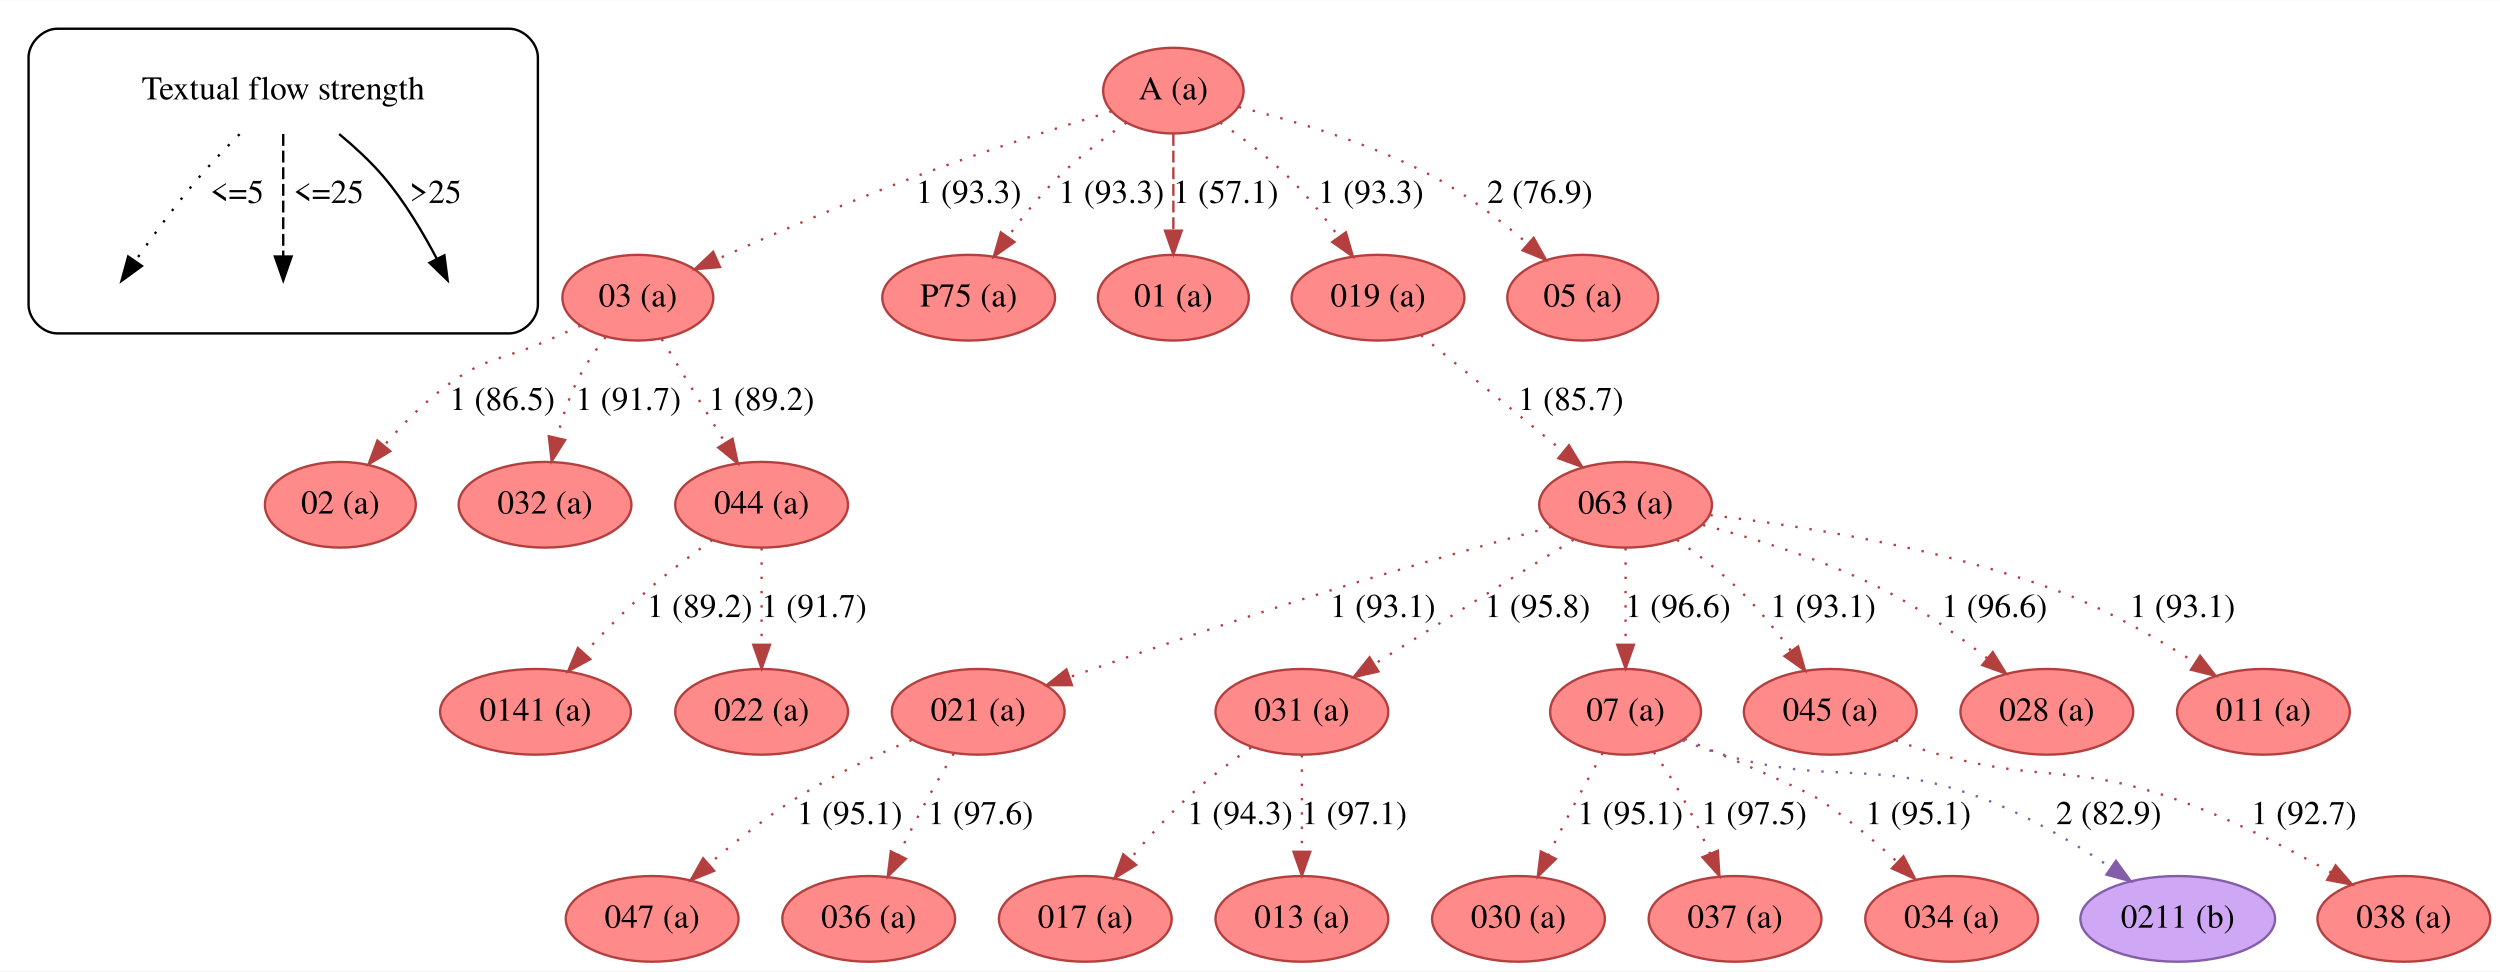
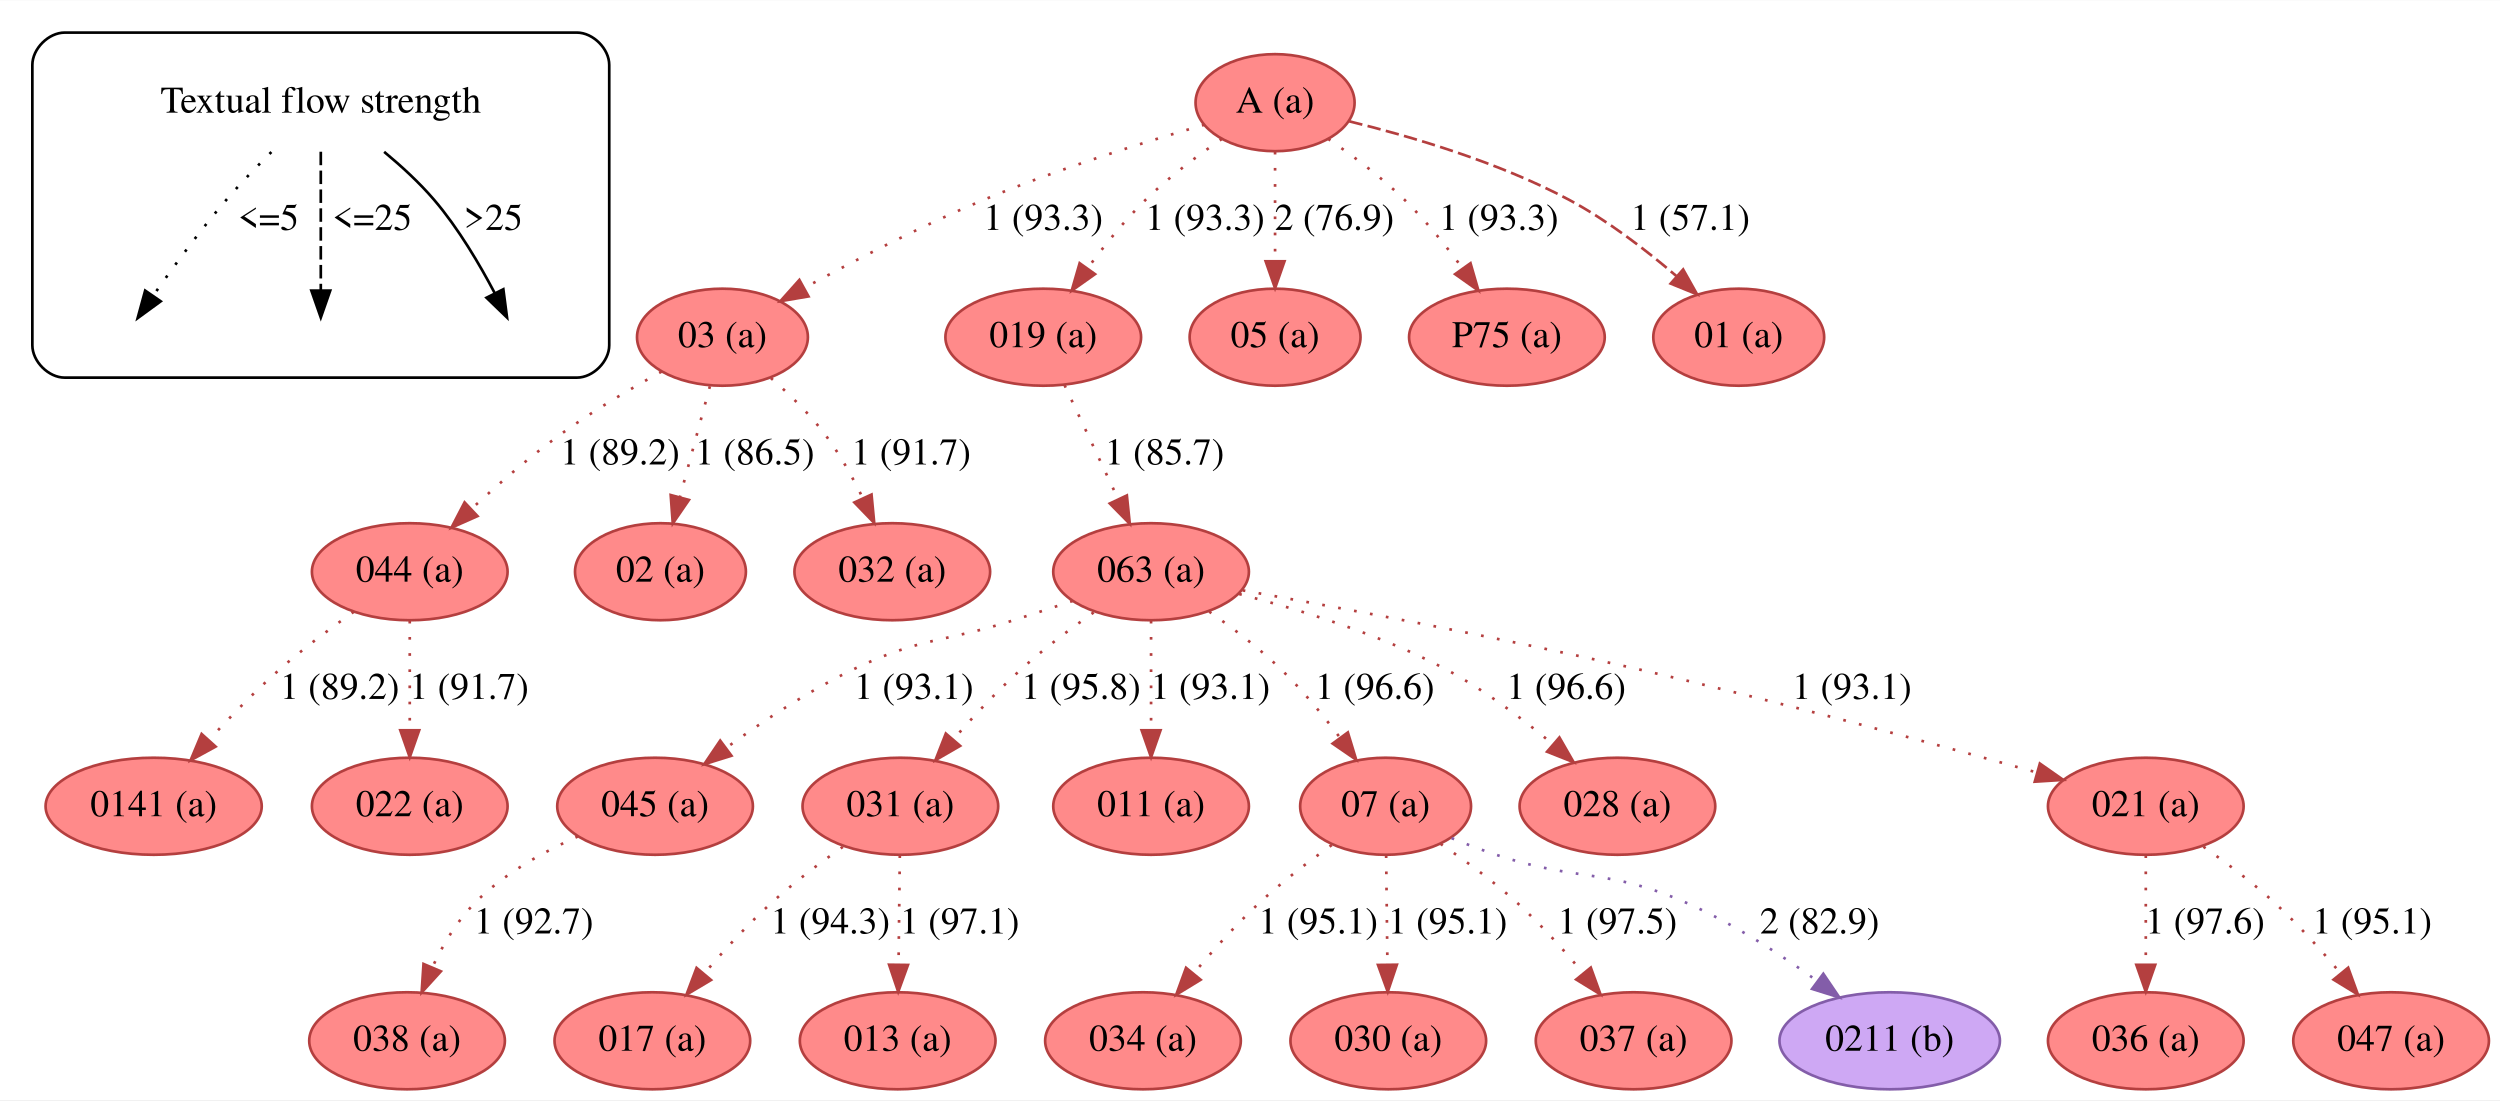
- <svg xmlns="http://www.w3.org/2000/svg" width="1050pt" height="408pt" viewBox="0.00 0.00 1050.40 408.00">
+ <svg xmlns="http://www.w3.org/2000/svg" width="927pt" height="408pt" viewBox="0.00 0.00 927.40 408.00">
  <g id="graph0" class="graph" transform="scale(1 1) rotate(0) translate(4 404)">
-     <polygon fill="white" stroke="none" points="-4,4 -4,-404 1046.4,-404 1046.4,4 -4,4" />
+     <polygon fill="white" stroke="none" points="-4,4 -4,-404 923.397,-404 923.397,4 -4,4" />
    <g id="clust1" class="cluster">
      <path fill="none" stroke="black" d="M20,-264C20,-264 210,-264 210,-264 216,-264 222,-270 222,-276 222,-276 222,-380 222,-380 222,-386 216,-392 210,-392 210,-392 20,-392 20,-392 14,-392 8,-386 8,-380 8,-380 8,-276 8,-276 8,-270 14,-264 20,-264" />
    </g>
    <g id="node1" class="node">
      <text text-anchor="middle" x="115" y="-362.3" font-family="Times,serif" font-size="14.00">Textual flow strength</text>
    </g>
    <g id="edge1" class="edge">
      <path fill="none" stroke="black" stroke-dasharray="1,5" d="M96.666,-347.686C91.132,-342.194 85.161,-335.989 80,-330 70.171,-318.593 60.072,-304.779 52.914,-294.563" />
      <polygon fill="black" stroke="black" points="55.614,-292.314 47.056,-286.068 49.851,-296.288 55.614,-292.314" />
      <text text-anchor="middle" x="95.5" y="-318.8" font-family="Times,serif" font-size="14.00">&lt;=5  </text>
    </g>
    <g id="edge2" class="edge">
      <path fill="none" stroke="black" stroke-dasharray="5,2" d="M115,-347.799C115,-332.794 115,-311.174 115,-296.409" />
      <polygon fill="black" stroke="black" points="118.5,-296.293 115,-286.293 111.5,-296.293 118.5,-296.293" />
      <text text-anchor="middle" x="134" y="-318.8" font-family="Times,serif" font-size="14.00">  &lt;=25</text>
    </g>
    <g id="edge3" class="edge">
      <path fill="none" stroke="black" d="M138.503,-347.76C144.906,-342.462 151.567,-336.344 157,-330 166.087,-319.39 174.095,-305.689 179.546,-295.313" />
      <polygon fill="black" stroke="black" points="182.722,-296.789 184.091,-286.283 176.469,-293.642 182.722,-296.789" />
      <text text-anchor="middle" x="179" y="-318.8" font-family="Times,serif" font-size="14.00">&gt;25</text>
    </g>
    <g id="node5" class="node">
+       <ellipse fill="#ff8a8a" stroke="#b43f3f" cx="469" cy="-366" rx="29.497" ry="18" />
+       <text text-anchor="middle" x="469" y="-362.3" font-family="Times,serif" font-size="14.00">A (a)</text>
+     </g>
+     <g id="node6" class="node">
      <ellipse fill="#ff8a8a" stroke="#b43f3f" cx="264" cy="-279" rx="31.695" ry="18" />
      <text text-anchor="middle" x="264" y="-275.3" font-family="Times,serif" font-size="14.00">03 (a)</text>
    </g>
-     <g id="node6" class="node">
-       <ellipse fill="#ff8a8a" stroke="#b43f3f" cx="139" cy="-192" rx="31.695" ry="18" />
-       <text text-anchor="middle" x="139" y="-188.3" font-family="Times,serif" font-size="14.00">02 (a)</text>
-     </g>
    <g id="edge4" class="edge">
-       <path fill="none" stroke="#b43f3f" stroke-dasharray="1,5" d="M239.889,-267.183C235.28,-265.124 230.493,-262.991 226,-261 207.806,-252.937 201.193,-254.569 185,-243 174.86,-235.755 165.254,-225.974 157.469,-216.983" />
-       <polygon fill="#b43f3f" stroke="#b43f3f" points="159.953,-214.496 150.868,-209.045 154.571,-218.972 159.953,-214.496" />
-       <text text-anchor="middle" x="207" y="-231.8" font-family="Times,serif" font-size="14.00">1 (86.5)</text>
+       <path fill="none" stroke="#b43f3f" stroke-dasharray="1,5" d="M442.822,-357.814C420.68,-351.43 388.292,-341.368 361,-330 338.109,-320.465 313.269,-307.61 294.457,-297.322" />
+       <polygon fill="#b43f3f" stroke="#b43f3f" points="295.921,-294.133 285.477,-292.356 292.534,-300.258 295.921,-294.133" />
+       <text text-anchor="middle" x="383" y="-318.8" font-family="Times,serif" font-size="14.00">1 (93.3)</text>
    </g>
    <g id="node7" class="node">
-       <ellipse fill="#ff8a8a" stroke="#b43f3f" cx="225" cy="-192" rx="36.294" ry="18" />
-       <text text-anchor="middle" x="225" y="-188.3" font-family="Times,serif" font-size="14.00">032 (a)</text>
+       <ellipse fill="#ff8a8a" stroke="#b43f3f" cx="383" cy="-279" rx="36.294" ry="18" />
+       <text text-anchor="middle" x="383" y="-275.3" font-family="Times,serif" font-size="14.00">019 (a)</text>
    </g>
    <g id="edge5" class="edge">
-       <path fill="none" stroke="#b43f3f" stroke-dasharray="1,5" d="M250.445,-262.455C245.952,-256.661 241.27,-249.827 238,-243 234.591,-235.881 231.989,-227.749 230.043,-220.14" />
-       <polygon fill="#b43f3f" stroke="#b43f3f" points="233.419,-219.204 227.781,-210.234 226.595,-220.763 233.419,-219.204" />
-       <text text-anchor="middle" x="260" y="-231.8" font-family="Times,serif" font-size="14.00">1 (91.7)</text>
+       <path fill="none" stroke="#b43f3f" stroke-dasharray="1,5" d="M449.3,-352.561C440.199,-346.347 429.543,-338.375 421,-330 413.175,-322.329 405.638,-312.975 399.368,-304.442" />
+       <polygon fill="#b43f3f" stroke="#b43f3f" points="402.206,-302.394 393.557,-296.275 396.503,-306.452 402.206,-302.394" />
+       <text text-anchor="middle" x="443" y="-318.8" font-family="Times,serif" font-size="14.00">1 (93.3)</text>
    </g>
    <g id="node8" class="node">
-       <ellipse fill="#ff8a8a" stroke="#b43f3f" cx="316" cy="-192" rx="36.294" ry="18" />
-       <text text-anchor="middle" x="316" y="-188.3" font-family="Times,serif" font-size="14.00">044 (a)</text>
+       <ellipse fill="#ff8a8a" stroke="#b43f3f" cx="469" cy="-279" rx="31.695" ry="18" />
+       <text text-anchor="middle" x="469" y="-275.3" font-family="Times,serif" font-size="14.00">05 (a)</text>
    </g>
    <g id="edge6" class="edge">
-       <path fill="none" stroke="#b43f3f" stroke-dasharray="1,5" d="M274.026,-261.611C281.58,-249.264 292.07,-232.117 300.673,-218.053" />
-       <polygon fill="#b43f3f" stroke="#b43f3f" points="303.772,-219.695 306.005,-209.339 297.8,-216.042 303.772,-219.695" />
-       <text text-anchor="middle" x="316" y="-231.8" font-family="Times,serif" font-size="14.00">1 (89.2)</text>
+       <path fill="none" stroke="#b43f3f" stroke-dasharray="1,5" d="M469,-347.799C469,-336.163 469,-320.548 469,-307.237" />
+       <polygon fill="#b43f3f" stroke="#b43f3f" points="472.5,-307.175 469,-297.175 465.5,-307.175 472.5,-307.175" />
+       <text text-anchor="middle" x="491" y="-318.8" font-family="Times,serif" font-size="14.00">2 (76.9)</text>
+     </g>
+     <g id="node9" class="node">
+       <ellipse fill="#ff8a8a" stroke="#b43f3f" cx="555" cy="-279" rx="36.294" ry="18" />
+       <text text-anchor="middle" x="555" y="-275.3" font-family="Times,serif" font-size="14.00">P75 (a)</text>
+     </g>
+     <g id="edge7" class="edge">
+       <path fill="none" stroke="#b43f3f" stroke-dasharray="1,5" d="M488.7,-352.561C497.801,-346.347 508.457,-338.375 517,-330 524.825,-322.329 532.362,-312.975 538.632,-304.442" />
+       <polygon fill="#b43f3f" stroke="#b43f3f" points="541.497,-306.452 544.443,-296.275 535.794,-302.394 541.497,-306.452" />
+       <text text-anchor="middle" x="552" y="-318.8" font-family="Times,serif" font-size="14.00">1 (93.3)</text>
+     </g>
+     <g id="node10" class="node">
+       <ellipse fill="#ff8a8a" stroke="#b43f3f" cx="641" cy="-279" rx="31.695" ry="18" />
+       <text text-anchor="middle" x="641" y="-275.3" font-family="Times,serif" font-size="14.00">01 (a)</text>
+     </g>
+     <g id="edge8" class="edge">
+       <path fill="none" stroke="#b43f3f" stroke-dasharray="5,2" d="M496.52,-359.083C519.242,-353.524 551.881,-343.958 578,-330 592.27,-322.374 606.53,-311.408 617.864,-301.687" />
+       <polygon fill="#b43f3f" stroke="#b43f3f" points="620.378,-304.137 625.559,-294.895 615.745,-298.889 620.378,-304.137" />
+       <text text-anchor="middle" x="623" y="-318.8" font-family="Times,serif" font-size="14.00">1 (57.1)</text>
+     </g>
+     <g id="node11" class="node">
+       <ellipse fill="#ff8a8a" stroke="#b43f3f" cx="148" cy="-192" rx="36.294" ry="18" />
+       <text text-anchor="middle" x="148" y="-188.3" font-family="Times,serif" font-size="14.00">044 (a)</text>
+     </g>
+     <g id="edge9" class="edge">
+       <path fill="none" stroke="#b43f3f" stroke-dasharray="1,5" d="M241.389,-266.223C229.854,-259.867 215.804,-251.579 204,-243 192.519,-234.656 180.674,-224.364 170.85,-215.291" />
+       <polygon fill="#b43f3f" stroke="#b43f3f" points="173.135,-212.635 163.452,-208.336 168.341,-217.736 173.135,-212.635" />
+       <text text-anchor="middle" x="226" y="-231.8" font-family="Times,serif" font-size="14.00">1 (89.2)</text>
+     </g>
+     <g id="node12" class="node">
+       <ellipse fill="#ff8a8a" stroke="#b43f3f" cx="241" cy="-192" rx="31.695" ry="18" />
+       <text text-anchor="middle" x="241" y="-188.3" font-family="Times,serif" font-size="14.00">02 (a)</text>
+     </g>
+     <g id="edge10" class="edge">
+       <path fill="none" stroke="#b43f3f" stroke-dasharray="1,5" d="M259.346,-260.799C256.145,-248.97 251.832,-233.03 248.192,-219.578" />
+       <polygon fill="#b43f3f" stroke="#b43f3f" points="251.56,-218.624 245.569,-209.885 244.803,-220.452 251.56,-218.624" />
+       <text text-anchor="middle" x="276" y="-231.8" font-family="Times,serif" font-size="14.00">1 (86.5)</text>
+     </g>
+     <g id="node13" class="node">
+       <ellipse fill="#ff8a8a" stroke="#b43f3f" cx="327" cy="-192" rx="36.294" ry="18" />
+       <text text-anchor="middle" x="327" y="-188.3" font-family="Times,serif" font-size="14.00">032 (a)</text>
+     </g>
+     <g id="edge11" class="edge">
+       <path fill="none" stroke="#b43f3f" stroke-dasharray="1,5" d="M281.963,-263.857C288.786,-257.903 296.284,-250.597 302,-243 307.393,-235.833 312.15,-227.324 316.028,-219.376" />
+       <polygon fill="#b43f3f" stroke="#b43f3f" points="319.302,-220.635 320.306,-210.087 312.944,-217.706 319.302,-220.635" />
+       <text text-anchor="middle" x="334" y="-231.8" font-family="Times,serif" font-size="14.00">1 (91.7)</text>
+     </g>
+     <g id="node16" class="node">
+       <ellipse fill="#ff8a8a" stroke="#b43f3f" cx="423" cy="-192" rx="36.294" ry="18" />
+       <text text-anchor="middle" x="423" y="-188.3" font-family="Times,serif" font-size="14.00">063 (a)</text>
+     </g>
+     <g id="edge29" class="edge">
+       <path fill="none" stroke="#b43f3f" stroke-dasharray="1,5" d="M390.903,-261.207C396.546,-249.216 404.247,-232.851 410.691,-219.157" />
+       <polygon fill="#b43f3f" stroke="#b43f3f" points="414.023,-220.297 415.114,-209.758 407.689,-217.316 414.023,-220.297" />
+       <text text-anchor="middle" x="428" y="-231.8" font-family="Times,serif" font-size="14.00">1 (85.7)</text>
+     </g>
+     <g id="node14" class="node">
+       <ellipse fill="#ff8a8a" stroke="#b43f3f" cx="53" cy="-105" rx="40.094" ry="18" />
+       <text text-anchor="middle" x="53" y="-101.3" font-family="Times,serif" font-size="14.00">0141 (a)</text>
+     </g>
+     <g id="edge12" class="edge">
+       <path fill="none" stroke="#b43f3f" stroke-dasharray="1,5" d="M127.27,-177.159C118.564,-171.025 108.505,-163.508 100,-156 90.837,-147.911 81.469,-138.276 73.533,-129.632" />
+       <polygon fill="#b43f3f" stroke="#b43f3f" points="75.99,-127.129 66.694,-122.045 70.79,-131.816 75.99,-127.129" />
+       <text text-anchor="middle" x="122" y="-144.8" font-family="Times,serif" font-size="14.00">1 (89.2)</text>
+     </g>
+     <g id="node15" class="node">
+       <ellipse fill="#ff8a8a" stroke="#b43f3f" cx="148" cy="-105" rx="36.294" ry="18" />
+       <text text-anchor="middle" x="148" y="-101.3" font-family="Times,serif" font-size="14.00">022 (a)</text>
+     </g>
+     <g id="edge13" class="edge">
+       <path fill="none" stroke="#b43f3f" stroke-dasharray="1,5" d="M148,-173.799C148,-162.163 148,-146.548 148,-133.237" />
+       <polygon fill="#b43f3f" stroke="#b43f3f" points="151.5,-133.175 148,-123.175 144.5,-133.175 151.5,-133.175" />
+       <text text-anchor="middle" x="170" y="-144.8" font-family="Times,serif" font-size="14.00">1 (91.7)</text>
+     </g>
+     <g id="node17" class="node">
+       <ellipse fill="#ff8a8a" stroke="#b43f3f" cx="239" cy="-105" rx="36.294" ry="18" />
+       <text text-anchor="middle" x="239" y="-101.3" font-family="Times,serif" font-size="14.00">045 (a)</text>
+     </g>
+     <g id="edge14" class="edge">
+       <path fill="none" stroke="#b43f3f" stroke-dasharray="1,5" d="M393.915,-181.162C386.761,-178.782 379.113,-176.27 372,-174 345.882,-165.665 337.744,-167.805 313,-156 296.355,-148.059 279.202,-136.703 265.607,-126.82" />
+       <polygon fill="#b43f3f" stroke="#b43f3f" points="267.341,-123.747 257.228,-120.589 263.164,-129.365 267.341,-123.747" />
+       <text text-anchor="middle" x="335" y="-144.8" font-family="Times,serif" font-size="14.00">1 (93.1)</text>
+     </g>
+     <g id="node18" class="node">
+       <ellipse fill="#ff8a8a" stroke="#b43f3f" cx="330" cy="-105" rx="36.294" ry="18" />
+       <text text-anchor="middle" x="330" y="-101.3" font-family="Times,serif" font-size="14.00">031 (a)</text>
+     </g>
+     <g id="edge15" class="edge">
+       <path fill="none" stroke="#b43f3f" stroke-dasharray="1,5" d="M401.713,-176.913C393.106,-170.856 383.27,-163.461 375,-156 366.104,-147.974 357.111,-138.351 349.527,-129.7" />
+       <polygon fill="#b43f3f" stroke="#b43f3f" points="352.173,-127.408 343.002,-122.101 346.862,-131.968 352.173,-127.408" />
+       <text text-anchor="middle" x="397" y="-144.8" font-family="Times,serif" font-size="14.00">1 (95.8)</text>
+     </g>
+     <g id="node19" class="node">
+       <ellipse fill="#ff8a8a" stroke="#b43f3f" cx="423" cy="-105" rx="36.294" ry="18" />
+       <text text-anchor="middle" x="423" y="-101.3" font-family="Times,serif" font-size="14.00">011 (a)</text>
+     </g>
+     <g id="edge16" class="edge">
+       <path fill="none" stroke="#b43f3f" stroke-dasharray="1,5" d="M423,-173.799C423,-162.163 423,-146.548 423,-133.237" />
+       <polygon fill="#b43f3f" stroke="#b43f3f" points="426.5,-133.175 423,-123.175 419.5,-133.175 426.5,-133.175" />
+       <text text-anchor="middle" x="445" y="-144.8" font-family="Times,serif" font-size="14.00">1 (93.1)</text>
+     </g>
+     <g id="node20" class="node">
+       <ellipse fill="#ff8a8a" stroke="#b43f3f" cx="510" cy="-105" rx="31.695" ry="18" />
+       <text text-anchor="middle" x="510" y="-101.3" font-family="Times,serif" font-size="14.00">07 (a)</text>
+     </g>
+     <g id="edge17" class="edge">
+       <path fill="none" stroke="#b43f3f" stroke-dasharray="1,5" d="M444.555,-177.2C453.204,-171.187 462.997,-163.748 471,-156 478.949,-148.304 486.667,-138.945 493.111,-130.414" />
+       <polygon fill="#b43f3f" stroke="#b43f3f" points="496.004,-132.388 499.091,-122.252 490.358,-128.25 496.004,-132.388" />
+       <text text-anchor="middle" x="506" y="-144.8" font-family="Times,serif" font-size="14.00">1 (96.6)</text>
+     </g>
+     <g id="node21" class="node">
+       <ellipse fill="#ff8a8a" stroke="#b43f3f" cx="596" cy="-105" rx="36.294" ry="18" />
+       <text text-anchor="middle" x="596" y="-101.3" font-family="Times,serif" font-size="14.00">028 (a)</text>
+     </g>
+     <g id="edge18" class="edge">
+       <path fill="none" stroke="#b43f3f" stroke-dasharray="1,5" d="M455.676,-183.727C477.98,-178.002 507.76,-168.834 532,-156 546.239,-148.461 560.517,-137.691 571.963,-128.075" />
+       <polygon fill="#b43f3f" stroke="#b43f3f" points="574.478,-130.528 579.756,-121.341 569.901,-125.232 574.478,-130.528" />
+       <text text-anchor="middle" x="577" y="-144.8" font-family="Times,serif" font-size="14.00">1 (96.6)</text>
+     </g>
+     <g id="node22" class="node">
+       <ellipse fill="#ff8a8a" stroke="#b43f3f" cx="792" cy="-105" rx="36.294" ry="18" />
+       <text text-anchor="middle" x="792" y="-101.3" font-family="Times,serif" font-size="14.00">021 (a)</text>
+     </g>
+     <g id="edge19" class="edge">
+       <path fill="none" stroke="#b43f3f" stroke-dasharray="1,5" d="M456.98,-185.089C493.277,-178.613 552.42,-167.594 603,-156 654.628,-144.165 713.544,-128.179 751.678,-117.501" />
+       <polygon fill="#b43f3f" stroke="#b43f3f" points="752.704,-120.848 761.384,-114.772 750.81,-114.11 752.704,-120.848" />
+       <text text-anchor="middle" x="683" y="-144.8" font-family="Times,serif" font-size="14.00">1 (93.1)</text>
+     </g>
+     <g id="node23" class="node">
+       <ellipse fill="#ff8a8a" stroke="#b43f3f" cx="147" cy="-18" rx="36.294" ry="18" />
+       <text text-anchor="middle" x="147" y="-14.3" font-family="Times,serif" font-size="14.00">038 (a)</text>
+     </g>
+     <g id="edge20" class="edge">
+       <path fill="none" stroke="#b43f3f" stroke-dasharray="1,5" d="M210.375,-93.79C197.425,-88.064 182.668,-79.859 172,-69 165.449,-62.332 160.289,-53.604 156.4,-45.31" />
+       <polygon fill="#b43f3f" stroke="#b43f3f" points="159.544,-43.758 152.412,-35.923 153.101,-46.495 159.544,-43.758" />
+       <text text-anchor="middle" x="194" y="-57.8" font-family="Times,serif" font-size="14.00">1 (92.7)</text>
+     </g>
+     <g id="node24" class="node">
+       <ellipse fill="#ff8a8a" stroke="#b43f3f" cx="238" cy="-18" rx="36.294" ry="18" />
+       <text text-anchor="middle" x="238" y="-14.3" font-family="Times,serif" font-size="14.00">017 (a)</text>
+     </g>
+     <g id="edge21" class="edge">
+       <path fill="none" stroke="#b43f3f" stroke-dasharray="1,5" d="M308.671,-89.959C300.057,-83.909 290.229,-76.507 282,-69 273.326,-61.086 264.61,-51.583 257.25,-42.997" />
+       <polygon fill="#b43f3f" stroke="#b43f3f" points="259.761,-40.544 250.655,-35.128 254.396,-45.041 259.761,-40.544" />
+       <text text-anchor="middle" x="304" y="-57.8" font-family="Times,serif" font-size="14.00">1 (94.3)</text>
+     </g>
+     <g id="node25" class="node">
+       <ellipse fill="#ff8a8a" stroke="#b43f3f" cx="329" cy="-18" rx="36.294" ry="18" />
+       <text text-anchor="middle" x="329" y="-14.3" font-family="Times,serif" font-size="14.00">013 (a)</text>
+     </g>
+     <g id="edge22" class="edge">
+       <path fill="none" stroke="#b43f3f" stroke-dasharray="1,5" d="M329.798,-86.799C329.661,-75.163 329.477,-59.548 329.32,-46.237" />
+       <polygon fill="#b43f3f" stroke="#b43f3f" points="332.82,-46.133 329.202,-36.175 325.82,-46.216 332.82,-46.133" />
+       <text text-anchor="middle" x="352" y="-57.8" font-family="Times,serif" font-size="14.00">1 (97.1)</text>
+     </g>
+     <g id="node26" class="node">
+       <ellipse fill="#ff8a8a" stroke="#b43f3f" cx="420" cy="-18" rx="36.294" ry="18" />
+       <text text-anchor="middle" x="420" y="-14.3" font-family="Times,serif" font-size="14.00">034 (a)</text>
+     </g>
+     <g id="edge23" class="edge">
+       <path fill="none" stroke="#b43f3f" stroke-dasharray="1,5" d="M490.028,-90.611C481.373,-84.44 471.335,-76.769 463,-69 454.496,-61.072 445.972,-51.567 438.783,-42.983" />
+       <polygon fill="#b43f3f" stroke="#b43f3f" points="441.386,-40.637 432.343,-35.116 435.97,-45.071 441.386,-40.637" />
+       <text text-anchor="middle" x="485" y="-57.8" font-family="Times,serif" font-size="14.00">1 (95.1)</text>
+     </g>
+     <g id="node27" class="node">
+       <ellipse fill="#ff8a8a" stroke="#b43f3f" cx="511" cy="-18" rx="36.294" ry="18" />
+       <text text-anchor="middle" x="511" y="-14.3" font-family="Times,serif" font-size="14.00">030 (a)</text>
+     </g>
+     <g id="edge24" class="edge">
+       <path fill="none" stroke="#b43f3f" stroke-dasharray="1,5" d="M510.202,-86.799C510.339,-75.163 510.523,-59.548 510.68,-46.237" />
+       <polygon fill="#b43f3f" stroke="#b43f3f" points="514.18,-46.216 510.798,-36.175 507.18,-46.133 514.18,-46.216" />
+       <text text-anchor="middle" x="533" y="-57.8" font-family="Times,serif" font-size="14.00">1 (95.1)</text>
+     </g>
+     <g id="node28" class="node">
+       <ellipse fill="#ff8a8a" stroke="#b43f3f" cx="602" cy="-18" rx="36.294" ry="18" />
+       <text text-anchor="middle" x="602" y="-14.3" font-family="Times,serif" font-size="14.00">037 (a)</text>
+     </g>
+     <g id="edge25" class="edge">
+       <path fill="none" stroke="#b43f3f" stroke-dasharray="1,5" d="M530.383,-91.061C539.523,-84.859 550.202,-77.039 559,-69 567.583,-61.157 576.122,-51.669 583.302,-43.075" />
+       <polygon fill="#b43f3f" stroke="#b43f3f" points="586.122,-45.155 589.727,-35.192 580.696,-40.733 586.122,-45.155" />
+       <text text-anchor="middle" x="596" y="-57.8" font-family="Times,serif" font-size="14.00">1 (97.5)</text>
+     </g>
+     <g id="node29" class="node">
+       <ellipse fill="#cea8f4" stroke="#835da9" cx="697" cy="-18" rx="40.893" ry="18" />
+       <text text-anchor="middle" x="697" y="-14.3" font-family="Times,serif" font-size="14.00">0211 (b)</text>
+     </g>
+     <g id="edge26" class="edge">
+       <path fill="none" stroke="#835da9" stroke-dasharray="1,5" d="M534.498,-93.165C539.88,-90.976 545.588,-88.797 551,-87 581.894,-76.739 592.251,-82.219 622,-69 639.054,-61.422 656.494,-50.055 670.26,-40.072" />
+       <polygon fill="#835da9" stroke="#835da9" points="672.381,-42.857 678.32,-34.083 668.206,-37.238 672.381,-42.857" />
+       <text text-anchor="middle" x="671" y="-57.8" font-family="Times,serif" font-size="14.00">2 (82.9)</text>
    </g>
    <g id="node30" class="node">
-       <ellipse fill="#ff8a8a" stroke="#b43f3f" cx="221" cy="-105" rx="40.094" ry="18" />
-       <text text-anchor="middle" x="221" y="-101.3" font-family="Times,serif" font-size="14.00">0141 (a)</text>
+       <ellipse fill="#ff8a8a" stroke="#b43f3f" cx="792" cy="-18" rx="36.294" ry="18" />
+       <text text-anchor="middle" x="792" y="-14.3" font-family="Times,serif" font-size="14.00">036 (a)</text>
+     </g>
+     <g id="edge27" class="edge">
+       <path fill="none" stroke="#b43f3f" stroke-dasharray="1,5" d="M792,-86.799C792,-75.163 792,-59.548 792,-46.237" />
+       <polygon fill="#b43f3f" stroke="#b43f3f" points="795.5,-46.175 792,-36.175 788.5,-46.175 795.5,-46.175" />
+       <text text-anchor="middle" x="814" y="-57.8" font-family="Times,serif" font-size="14.00">1 (97.6)</text>
+     </g>
+     <g id="node31" class="node">
+       <ellipse fill="#ff8a8a" stroke="#b43f3f" cx="883" cy="-18" rx="36.294" ry="18" />
+       <text text-anchor="middle" x="883" y="-14.3" font-family="Times,serif" font-size="14.00">047 (a)</text>
    </g>
    <g id="edge28" class="edge">
-       <path fill="none" stroke="#b43f3f" stroke-dasharray="1,5" d="M295.27,-177.159C286.564,-171.025 276.505,-163.508 268,-156 258.837,-147.911 249.469,-138.276 241.533,-129.632" />
-       <polygon fill="#b43f3f" stroke="#b43f3f" points="243.99,-127.129 234.694,-122.045 238.79,-131.816 243.99,-127.129" />
-       <text text-anchor="middle" x="290" y="-144.8" font-family="Times,serif" font-size="14.00">1 (89.2)</text>
-     </g>
-     <g id="node31" class="node">
-       <ellipse fill="#ff8a8a" stroke="#b43f3f" cx="316" cy="-105" rx="36.294" ry="18" />
-       <text text-anchor="middle" x="316" y="-101.3" font-family="Times,serif" font-size="14.00">022 (a)</text>
-     </g>
-     <g id="edge29" class="edge">
-       <path fill="none" stroke="#b43f3f" stroke-dasharray="1,5" d="M316,-173.799C316,-162.163 316,-146.548 316,-133.237" />
-       <polygon fill="#b43f3f" stroke="#b43f3f" points="319.5,-133.175 316,-123.175 312.5,-133.175 319.5,-133.175" />
-       <text text-anchor="middle" x="338" y="-144.8" font-family="Times,serif" font-size="14.00">1 (91.7)</text>
-     </g>
-     <g id="node9" class="node">
-       <ellipse fill="#ff8a8a" stroke="#b43f3f" cx="489" cy="-366" rx="29.497" ry="18" />
-       <text text-anchor="middle" x="489" y="-362.3" font-family="Times,serif" font-size="14.00">A (a)</text>
-     </g>
-     <g id="edge7" class="edge">
-       <path fill="none" stroke="#b43f3f" stroke-dasharray="1,5" d="M463.024,-357.305C441.005,-350.61 408.684,-340.377 381,-330 352.404,-319.281 320.572,-305.557 297.339,-295.2" />
-       <polygon fill="#b43f3f" stroke="#b43f3f" points="298.499,-291.885 287.942,-290.986 295.634,-298.272 298.499,-291.885" />
-       <text text-anchor="middle" x="403" y="-318.8" font-family="Times,serif" font-size="14.00">1 (93.3)</text>
-     </g>
-     <g id="node10" class="node">
-       <ellipse fill="#ff8a8a" stroke="#b43f3f" cx="403" cy="-279" rx="36.294" ry="18" />
-       <text text-anchor="middle" x="403" y="-275.3" font-family="Times,serif" font-size="14.00">P75 (a)</text>
-     </g>
-     <g id="edge8" class="edge">
-       <path fill="none" stroke="#b43f3f" stroke-dasharray="1,5" d="M469.3,-352.561C460.199,-346.347 449.543,-338.375 441,-330 433.175,-322.329 425.638,-312.975 419.368,-304.442" />
-       <polygon fill="#b43f3f" stroke="#b43f3f" points="422.206,-302.394 413.557,-296.275 416.503,-306.452 422.206,-302.394" />
-       <text text-anchor="middle" x="463" y="-318.8" font-family="Times,serif" font-size="14.00">1 (93.3)</text>
-     </g>
-     <g id="node11" class="node">
-       <ellipse fill="#ff8a8a" stroke="#b43f3f" cx="489" cy="-279" rx="31.695" ry="18" />
-       <text text-anchor="middle" x="489" y="-275.3" font-family="Times,serif" font-size="14.00">01 (a)</text>
-     </g>
-     <g id="edge9" class="edge">
-       <path fill="none" stroke="#b43f3f" stroke-dasharray="5,2" d="M489,-347.799C489,-336.163 489,-320.548 489,-307.237" />
-       <polygon fill="#b43f3f" stroke="#b43f3f" points="492.5,-307.175 489,-297.175 485.5,-307.175 492.5,-307.175" />
-       <text text-anchor="middle" x="511" y="-318.8" font-family="Times,serif" font-size="14.00">1 (57.1)</text>
-     </g>
-     <g id="node12" class="node">
-       <ellipse fill="#ff8a8a" stroke="#b43f3f" cx="575" cy="-279" rx="36.294" ry="18" />
-       <text text-anchor="middle" x="575" y="-275.3" font-family="Times,serif" font-size="14.00">019 (a)</text>
-     </g>
-     <g id="edge10" class="edge">
-       <path fill="none" stroke="#b43f3f" stroke-dasharray="1,5" d="M508.7,-352.561C517.801,-346.347 528.457,-338.375 537,-330 544.825,-322.329 552.362,-312.975 558.632,-304.442" />
-       <polygon fill="#b43f3f" stroke="#b43f3f" points="561.497,-306.452 564.443,-296.275 555.794,-302.394 561.497,-306.452" />
-       <text text-anchor="middle" x="572" y="-318.8" font-family="Times,serif" font-size="14.00">1 (93.3)</text>
-     </g>
-     <g id="node13" class="node">
-       <ellipse fill="#ff8a8a" stroke="#b43f3f" cx="661" cy="-279" rx="31.695" ry="18" />
-       <text text-anchor="middle" x="661" y="-275.3" font-family="Times,serif" font-size="14.00">05 (a)</text>
-     </g>
-     <g id="edge11" class="edge">
-       <path fill="none" stroke="#b43f3f" stroke-dasharray="1,5" d="M516.52,-359.083C539.242,-353.524 571.881,-343.958 598,-330 612.27,-322.374 626.53,-311.408 637.864,-301.687" />
-       <polygon fill="#b43f3f" stroke="#b43f3f" points="640.378,-304.137 645.559,-294.895 635.745,-298.889 640.378,-304.137" />
-       <text text-anchor="middle" x="643" y="-318.8" font-family="Times,serif" font-size="14.00">2 (76.9)</text>
-     </g>
-     <g id="node17" class="node">
-       <ellipse fill="#ff8a8a" stroke="#b43f3f" cx="679" cy="-192" rx="36.294" ry="18" />
-       <text text-anchor="middle" x="679" y="-188.3" font-family="Times,serif" font-size="14.00">063 (a)</text>
-     </g>
-     <g id="edge26" class="edge">
-       <path fill="none" stroke="#b43f3f" stroke-dasharray="1,5" d="M593.115,-263.194C609.642,-249.687 634.256,-229.569 652.903,-214.329" />
-       <polygon fill="#b43f3f" stroke="#b43f3f" points="655.215,-216.96 660.743,-207.921 650.785,-211.54 655.215,-216.96" />
-       <text text-anchor="middle" x="656" y="-231.8" font-family="Times,serif" font-size="14.00">1 (85.7)</text>
-     </g>
-     <g id="node14" class="node">
-       <ellipse fill="#ff8a8a" stroke="#b43f3f" cx="407" cy="-105" rx="36.294" ry="18" />
-       <text text-anchor="middle" x="407" y="-101.3" font-family="Times,serif" font-size="14.00">021 (a)</text>
-     </g>
-     <g id="node15" class="node">
-       <ellipse fill="#ff8a8a" stroke="#b43f3f" cx="270" cy="-18" rx="36.294" ry="18" />
-       <text text-anchor="middle" x="270" y="-14.3" font-family="Times,serif" font-size="14.00">047 (a)</text>
-     </g>
-     <g id="edge12" class="edge">
-       <path fill="none" stroke="#b43f3f" stroke-dasharray="1,5" d="M379.04,-93.149C364.283,-86.927 346.147,-78.477 331,-69 318.05,-60.897 304.802,-50.361 293.975,-41.051" />
-       <polygon fill="#b43f3f" stroke="#b43f3f" points="296.036,-38.202 286.213,-34.231 291.415,-43.461 296.036,-38.202" />
-       <text text-anchor="middle" x="353" y="-57.8" font-family="Times,serif" font-size="14.00">1 (95.1)</text>
-     </g>
-     <g id="node16" class="node">
-       <ellipse fill="#ff8a8a" stroke="#b43f3f" cx="361" cy="-18" rx="36.294" ry="18" />
-       <text text-anchor="middle" x="361" y="-14.3" font-family="Times,serif" font-size="14.00">036 (a)</text>
-     </g>
-     <g id="edge13" class="edge">
-       <path fill="none" stroke="#b43f3f" stroke-dasharray="1,5" d="M396.695,-87.417C393.202,-81.644 389.342,-75.088 386,-69 381.75,-61.258 377.363,-52.702 373.472,-44.889" />
-       <polygon fill="#b43f3f" stroke="#b43f3f" points="376.572,-43.26 369.017,-35.833 370.291,-46.351 376.572,-43.26" />
-       <text text-anchor="middle" x="408" y="-57.8" font-family="Times,serif" font-size="14.00">1 (97.6)</text>
-     </g>
-     <g id="edge14" class="edge">
-       <path fill="none" stroke="#b43f3f" stroke-dasharray="1,5" d="M647.786,-182.661C622.633,-175.827 586.409,-165.732 555,-156 517.527,-144.39 475.15,-129.937 445.375,-119.56" />
-       <polygon fill="#b43f3f" stroke="#b43f3f" points="446.38,-116.204 435.786,-116.207 444.07,-122.812 446.38,-116.204" />
-       <text text-anchor="middle" x="577" y="-144.8" font-family="Times,serif" font-size="14.00">1 (93.1)</text>
-     </g>
-     <g id="node18" class="node">
-       <ellipse fill="#ff8a8a" stroke="#b43f3f" cx="543" cy="-105" rx="36.294" ry="18" />
-       <text text-anchor="middle" x="543" y="-101.3" font-family="Times,serif" font-size="14.00">031 (a)</text>
-     </g>
-     <g id="edge15" class="edge">
-       <path fill="none" stroke="#b43f3f" stroke-dasharray="1,5" d="M657.149,-177.343C634.447,-163.154 598.751,-140.844 573.324,-124.952" />
-       <polygon fill="#b43f3f" stroke="#b43f3f" points="575.132,-121.955 564.797,-119.623 571.422,-127.891 575.132,-121.955" />
-       <text text-anchor="middle" x="642" y="-144.8" font-family="Times,serif" font-size="14.00">1 (95.8)</text>
-     </g>
-     <g id="node19" class="node">
-       <ellipse fill="#ff8a8a" stroke="#b43f3f" cx="679" cy="-105" rx="31.695" ry="18" />
-       <text text-anchor="middle" x="679" y="-101.3" font-family="Times,serif" font-size="14.00">07 (a)</text>
-     </g>
-     <g id="edge16" class="edge">
-       <path fill="none" stroke="#b43f3f" stroke-dasharray="1,5" d="M679,-173.799C679,-162.163 679,-146.548 679,-133.237" />
-       <polygon fill="#b43f3f" stroke="#b43f3f" points="682.5,-133.175 679,-123.175 675.5,-133.175 682.5,-133.175" />
-       <text text-anchor="middle" x="701" y="-144.8" font-family="Times,serif" font-size="14.00">1 (96.6)</text>
-     </g>
-     <g id="node20" class="node">
-       <ellipse fill="#ff8a8a" stroke="#b43f3f" cx="765" cy="-105" rx="36.294" ry="18" />
-       <text text-anchor="middle" x="765" y="-101.3" font-family="Times,serif" font-size="14.00">045 (a)</text>
-     </g>
-     <g id="edge17" class="edge">
-       <path fill="none" stroke="#b43f3f" stroke-dasharray="1,5" d="M700.604,-177.25C709.26,-171.245 719.046,-163.798 727,-156 734.825,-148.329 742.362,-138.975 748.632,-130.442" />
-       <polygon fill="#b43f3f" stroke="#b43f3f" points="751.497,-132.452 754.443,-122.275 745.794,-128.394 751.497,-132.452" />
-       <text text-anchor="middle" x="762" y="-144.8" font-family="Times,serif" font-size="14.00">1 (93.1)</text>
-     </g>
-     <g id="node21" class="node">
-       <ellipse fill="#ff8a8a" stroke="#b43f3f" cx="856" cy="-105" rx="36.294" ry="18" />
-       <text text-anchor="middle" x="856" y="-101.3" font-family="Times,serif" font-size="14.00">028 (a)</text>
-     </g>
-     <g id="edge18" class="edge">
-       <path fill="none" stroke="#b43f3f" stroke-dasharray="1,5" d="M711.558,-183.501C733.81,-177.675 763.576,-168.479 788,-156 803.161,-148.254 818.567,-137.239 830.873,-127.519" />
-       <polygon fill="#b43f3f" stroke="#b43f3f" points="833.289,-130.067 838.856,-121.053 828.883,-124.627 833.289,-130.067" />
-       <text text-anchor="middle" x="834" y="-144.8" font-family="Times,serif" font-size="14.00">1 (96.6)</text>
-     </g>
-     <g id="node22" class="node">
-       <ellipse fill="#ff8a8a" stroke="#b43f3f" cx="947" cy="-105" rx="36.294" ry="18" />
-       <text text-anchor="middle" x="947" y="-101.3" font-family="Times,serif" font-size="14.00">011 (a)</text>
-     </g>
-     <g id="edge19" class="edge">
-       <path fill="none" stroke="#b43f3f" stroke-dasharray="1,5" d="M714.635,-187.624C751.833,-183.298 811.407,-174.086 860,-156 880.526,-148.36 901.873,-136.166 918.285,-125.732" />
-       <polygon fill="#b43f3f" stroke="#b43f3f" points="920.383,-128.543 926.859,-120.157 916.567,-122.675 920.383,-128.543" />
-       <text text-anchor="middle" x="913" y="-144.8" font-family="Times,serif" font-size="14.00">1 (93.1)</text>
-     </g>
-     <g id="node23" class="node">
-       <ellipse fill="#ff8a8a" stroke="#b43f3f" cx="452" cy="-18" rx="36.294" ry="18" />
-       <text text-anchor="middle" x="452" y="-14.3" font-family="Times,serif" font-size="14.00">017 (a)</text>
-     </g>
-     <g id="edge20" class="edge">
-       <path fill="none" stroke="#b43f3f" stroke-dasharray="1,5" d="M521.628,-90.006C513.008,-83.963 503.186,-76.554 495,-69 486.456,-61.115 477.924,-51.619 470.74,-43.029" />
-       <polygon fill="#b43f3f" stroke="#b43f3f" points="473.344,-40.685 464.308,-35.154 467.923,-45.114 473.344,-40.685" />
-       <text text-anchor="middle" x="517" y="-57.8" font-family="Times,serif" font-size="14.00">1 (94.3)</text>
-     </g>
-     <g id="node24" class="node">
-       <ellipse fill="#ff8a8a" stroke="#b43f3f" cx="543" cy="-18" rx="36.294" ry="18" />
-       <text text-anchor="middle" x="543" y="-14.3" font-family="Times,serif" font-size="14.00">013 (a)</text>
-     </g>
-     <g id="edge21" class="edge">
-       <path fill="none" stroke="#b43f3f" stroke-dasharray="1,5" d="M543,-86.799C543,-75.163 543,-59.548 543,-46.237" />
-       <polygon fill="#b43f3f" stroke="#b43f3f" points="546.5,-46.175 543,-36.175 539.5,-46.175 546.5,-46.175" />
-       <text text-anchor="middle" x="565" y="-57.8" font-family="Times,serif" font-size="14.00">1 (97.1)</text>
-     </g>
-     <g id="node25" class="node">
-       <ellipse fill="#ff8a8a" stroke="#b43f3f" cx="634" cy="-18" rx="36.294" ry="18" />
-       <text text-anchor="middle" x="634" y="-14.3" font-family="Times,serif" font-size="14.00">030 (a)</text>
-     </g>
-     <g id="edge22" class="edge">
-       <path fill="none" stroke="#b43f3f" stroke-dasharray="1,5" d="M669.45,-87.723C666.076,-81.861 662.302,-75.17 659,-69 654.833,-61.213 650.469,-52.645 646.575,-44.834" />
-       <polygon fill="#b43f3f" stroke="#b43f3f" points="649.672,-43.2 642.104,-35.785 643.397,-46.301 649.672,-43.2" />
-       <text text-anchor="middle" x="681" y="-57.8" font-family="Times,serif" font-size="14.00">1 (95.1)</text>
-     </g>
-     <g id="node26" class="node">
-       <ellipse fill="#ff8a8a" stroke="#b43f3f" cx="725" cy="-18" rx="36.294" ry="18" />
-       <text text-anchor="middle" x="725" y="-14.3" font-family="Times,serif" font-size="14.00">037 (a)</text>
-     </g>
-     <g id="edge23" class="edge">
-       <path fill="none" stroke="#b43f3f" stroke-dasharray="1,5" d="M690.884,-88.022C694.972,-82.187 699.417,-75.438 703,-69 707.15,-61.542 711.102,-53.148 714.481,-45.398" />
-       <polygon fill="#b43f3f" stroke="#b43f3f" points="717.764,-46.618 718.427,-36.044 711.315,-43.897 717.764,-46.618" />
-       <text text-anchor="middle" x="733" y="-57.8" font-family="Times,serif" font-size="14.00">1 (97.5)</text>
-     </g>
-     <g id="node27" class="node">
-       <ellipse fill="#ff8a8a" stroke="#b43f3f" cx="816" cy="-18" rx="36.294" ry="18" />
-       <text text-anchor="middle" x="816" y="-14.3" font-family="Times,serif" font-size="14.00">034 (a)</text>
-     </g>
-     <g id="edge24" class="edge">
-       <path fill="none" stroke="#b43f3f" stroke-dasharray="1,5" d="M703.8,-93.603C725.395,-84.475 754.01,-72.172 759,-69 771.097,-61.31 783.215,-51.116 793.149,-41.939" />
-       <polygon fill="#b43f3f" stroke="#b43f3f" points="795.759,-44.287 800.605,-34.865 790.941,-39.209 795.759,-44.287" />
-       <text text-anchor="middle" x="802" y="-57.8" font-family="Times,serif" font-size="14.00">1 (95.1)</text>
-     </g>
-     <g id="node28" class="node">
-       <ellipse fill="#cea8f4" stroke="#835da9" cx="911" cy="-18" rx="40.893" ry="18" />
-       <text text-anchor="middle" x="911" y="-14.3" font-family="Times,serif" font-size="14.00">0211 (b)</text>
-     </g>
-     <g id="edge25" class="edge">
-       <path fill="none" stroke="#835da9" stroke-dasharray="1,5" d="M702.955,-92.998C708.47,-90.767 714.37,-88.613 720,-87 766.779,-73.594 782.35,-85.854 828,-69 847.392,-61.84 867.292,-50.034 882.743,-39.691" />
-       <polygon fill="#835da9" stroke="#835da9" points="885.031,-42.365 891.289,-33.816 881.066,-36.597 885.031,-42.365" />
-       <text text-anchor="middle" x="882" y="-57.8" font-family="Times,serif" font-size="14.00">2 (82.9)</text>
-     </g>
-     <g id="node29" class="node">
-       <ellipse fill="#ff8a8a" stroke="#b43f3f" cx="1006" cy="-18" rx="36.294" ry="18" />
-       <text text-anchor="middle" x="1006" y="-14.3" font-family="Times,serif" font-size="14.00">038 (a)</text>
-     </g>
-     <g id="edge27" class="edge">
-       <path fill="none" stroke="#b43f3f" stroke-dasharray="1,5" d="M792.481,-92.977C798.52,-90.799 804.926,-88.673 811,-87 853.273,-75.358 866.485,-83.11 908,-69 931.623,-60.971 956.653,-48.118 975.505,-37.454" />
-       <polygon fill="#b43f3f" stroke="#b43f3f" points="977.313,-40.451 984.23,-32.425 973.818,-34.386 977.313,-40.451" />
-       <text text-anchor="middle" x="964" y="-57.8" font-family="Times,serif" font-size="14.00">1 (92.7)</text>
+       <path fill="none" stroke="#b43f3f" stroke-dasharray="1,5" d="M813.372,-90.006C821.992,-83.963 831.814,-76.554 840,-69 848.544,-61.115 857.076,-51.619 864.26,-43.029" />
+       <polygon fill="#b43f3f" stroke="#b43f3f" points="867.077,-45.114 870.692,-35.154 861.656,-40.685 867.077,-45.114" />
+       <text text-anchor="middle" x="876" y="-57.8" font-family="Times,serif" font-size="14.00">1 (95.1)</text>
    </g>
  </g>
</svg>
